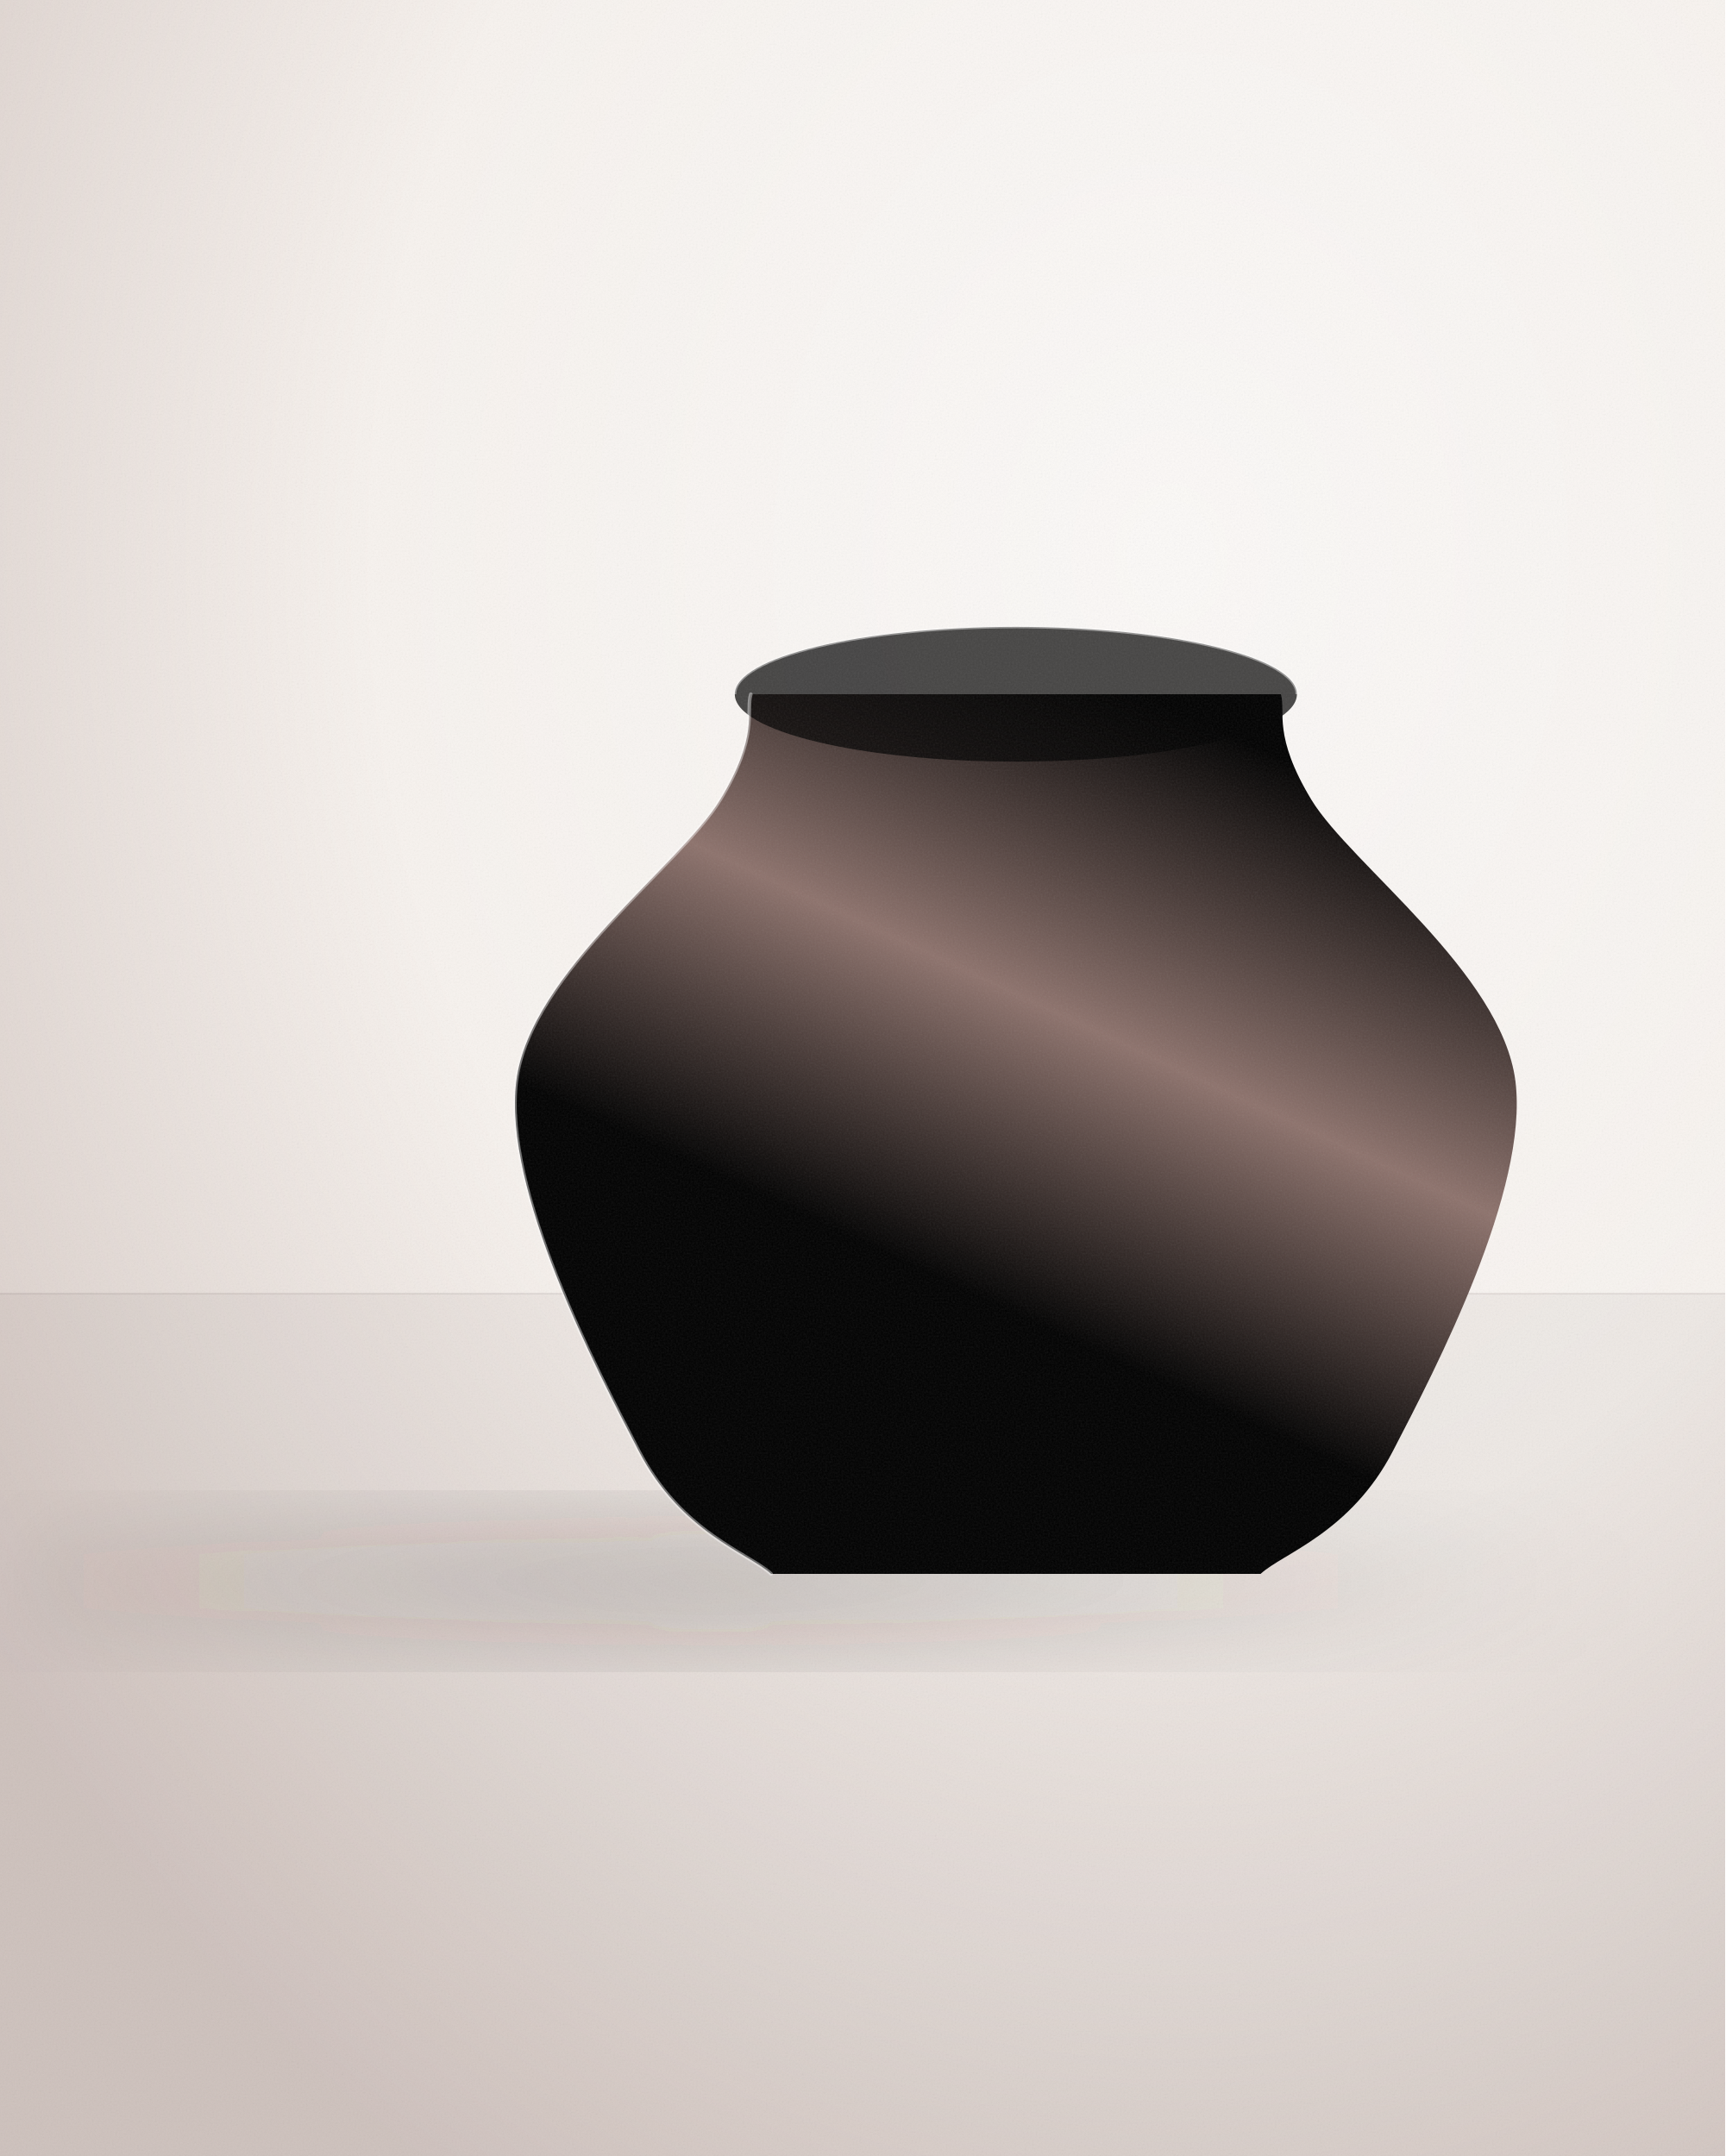
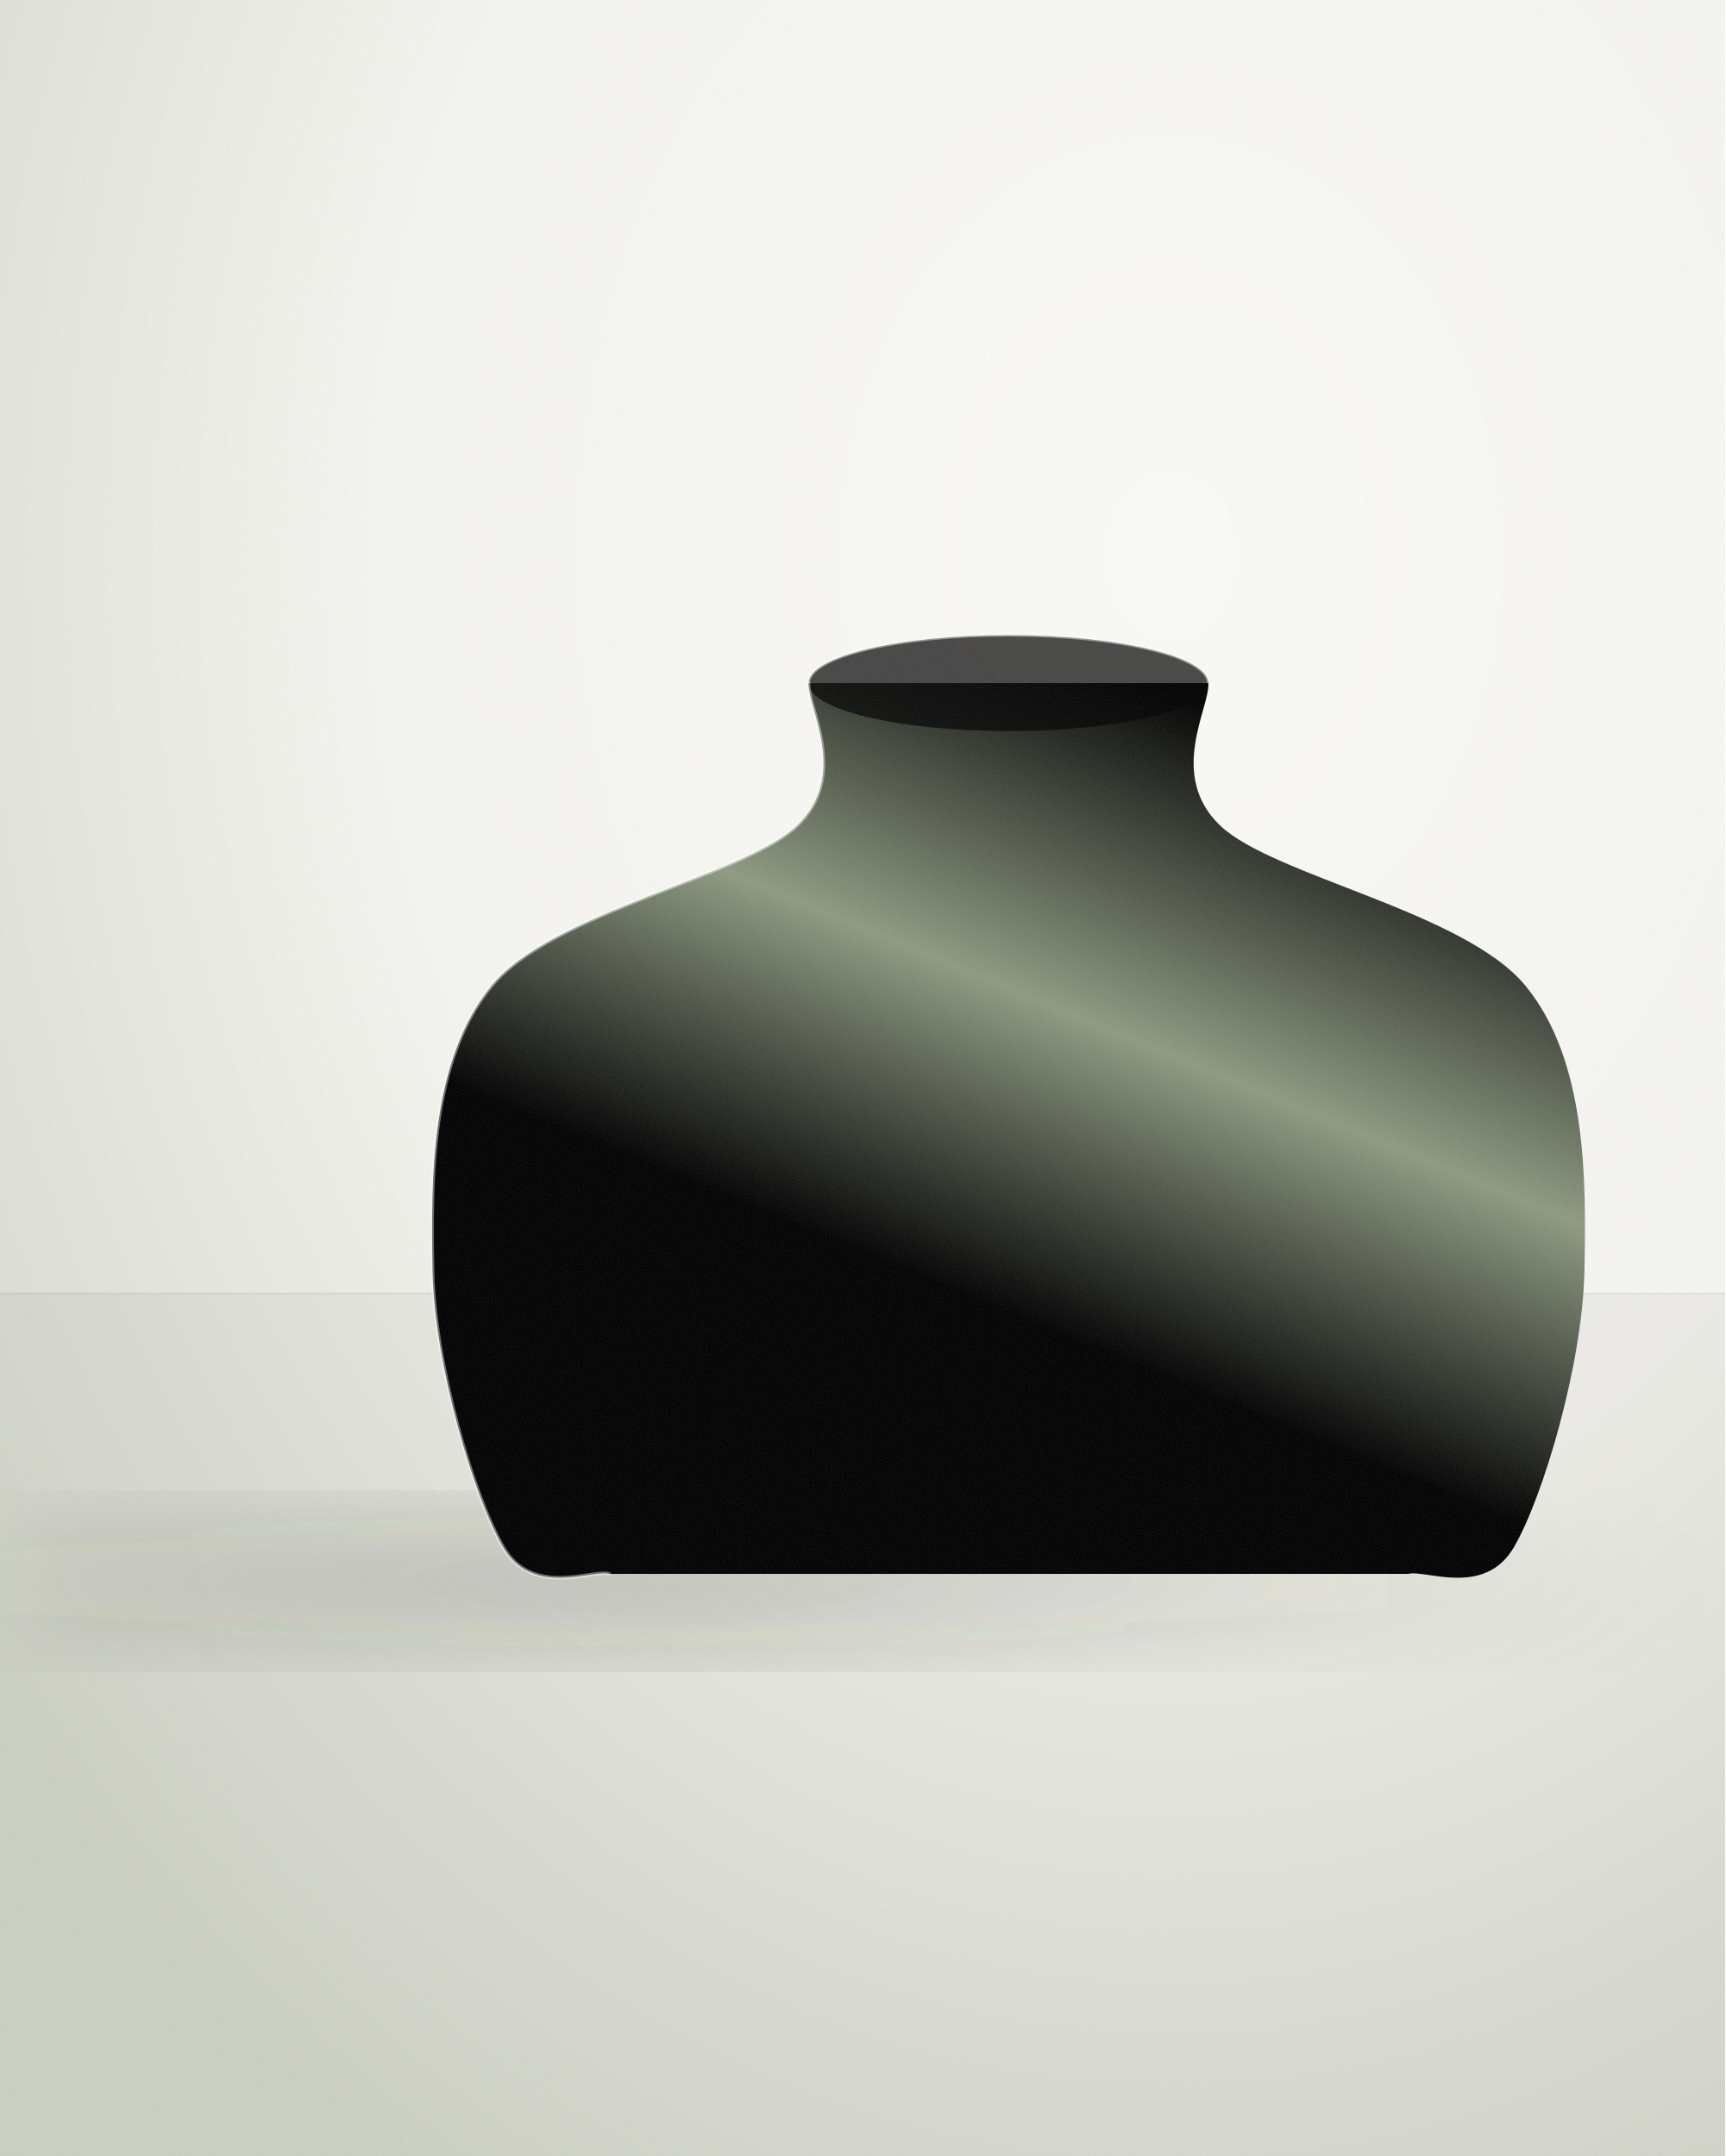
<svg xmlns="http://www.w3.org/2000/svg" viewBox="0 0 960 1200" width="960" height="1200" preserveAspectRatio="xMidYMid slice" role="img">
  <defs>
    <radialGradient id="bg0" cx="68%" cy="26%" r="86%">
-       <stop offset="0%" stop-color="#fbf9f7" />
-       <stop offset="54%" stop-color="#f7f2ee" />
-       <stop offset="100%" stop-color="#d5c9c4" />
+       <stop offset="0%" stop-color="#fbfbf8" />
+       <stop offset="54%" stop-color="#f6f5f0" />
+       <stop offset="100%" stop-color="#d4d8cc" />
    </radialGradient>
    <linearGradient id="fm1" x1="73.47%" y1="5.85%" x2="26.53%" y2="94.15%">
-       <stop offset="0%" stop-color="#d435NaN" />
-       <stop offset="36%" stop-color="#8d726c" />
-       <stop offset="68%" stop-color="#251dNaN" />
-       <stop offset="100%" stop-color="#1e18NaN" />
+       <stop offset="0%" stop-color="#d444NaN" />
+       <stop offset="36%" stop-color="#8d9a81" />
+       <stop offset="68%" stop-color="#2226NaN" />
+       <stop offset="100%" stop-color="#1b1fNaN" />
    </linearGradient>
    <radialGradient id="sd2" cx="50%" cy="50%" r="50%">
-       <stop offset="0%" stop-color="#2c2321" stop-opacity="0.4" />
-       <stop offset="100%" stop-color="#2c2321" stop-opacity="0" />
+       <stop offset="0%" stop-color="#282d24" stop-opacity="0.4" />
+       <stop offset="100%" stop-color="#282d24" stop-opacity="0" />
    </radialGradient>
    <filter id="bl4" x="-25%" y="-25%" width="150%" height="150%">
      <feGaussianBlur stdDeviation="31.2" />
    </filter>
    <filter id="gr3" x="0" y="0" width="100%" height="100%">
      <feTurbulence type="fractalNoise" baseFrequency="1" numOctaves="3" stitchTiles="stitch" seed="7" />
      <feColorMatrix type="saturate" values="0" />
      <feComponentTransfer>
        <feFuncA type="linear" slope="0.24" />
      </feComponentTransfer>
    </filter>
  </defs>
  <rect width="960" height="1200" fill="url(#bg0)" />
-   <path d="M0 720.0H960" stroke="rgba(44,35,33,0.08)" stroke-width="1" />
-   <rect y="720.0" width="960" height="480.0" fill="rgba(44,35,33,0.05)" />
-   <ellipse cx="395.1" cy="880.0" rx="510.6" ry="33.6" fill="url(#sd2)" filter="url(#bl4)" />
-   <path d="M712.8 386.4 C 715.6 396.2, 708.1 409.3, 729.8 445.2 C 751.6 481.1, 835.7 541.4, 843.3 601.8 C 850.9 662.2, 798.9 761.8, 775.2 807.5 C 751.6 853.2, 713.7 864.6, 701.5 876.0 L429.1 876.0 C 416.8 864.6, 379.0 853.2, 355.4 807.5 C 331.7 761.8, 279.7 662.2, 287.3 601.8 C 294.8 541.4, 379.0 481.1, 400.7 445.2 C 422.5 409.3, 414.9 396.2, 417.8 386.4 Z" fill="url(#fm1)" />
-   <ellipse cx="565.3" cy="386.4" rx="156.4" ry="37.5" fill="#1612NaN" opacity="0.72" />
-   <path d="M408.9 386.4 A 156.4 37.5 0 0 1 721.7 386.4" fill="none" stroke="rgba(255,255,255,0.42)" stroke-width="1.6" />
-   <path d="M417.8 386.4 C 414.9 396.2, 422.5 409.3, 400.7 445.2 C 379.0 481.1, 294.8 541.4, 287.3 601.8 C 279.7 662.2, 331.7 761.8, 355.4 807.5 C 379.0 853.2, 416.8 864.6, 429.1 876.0" fill="none" stroke="rgba(255,255,255,0.42)" stroke-width="2" stroke-linecap="round" />
+   <path d="M0 720.0H960" stroke="rgba(40,45,36,0.08)" stroke-width="1" />
+   <rect y="720.0" width="960" height="480.0" fill="rgba(40,45,36,0.05)" />
+   <ellipse cx="365.0" cy="880.0" rx="588.7" ry="33.6" fill="url(#sd2)" filter="url(#bl4)" />
+   <path d="M672.4 380.2 C 673.5 393.4, 649.5 431.4, 679.0 459.5 C 708.4 487.6, 815.2 507.4, 849.0 548.8 C 882.8 590.1, 882.8 655.4, 881.7 707.4 C 880.6 759.5, 858.8 833.0, 842.5 861.1 C 826.1 889.2, 793.4 873.5, 783.6 876.0 L338.9 876.0 C 329.0 873.5, 296.3 889.2, 280.0 861.1 C 263.6 833.0, 241.8 759.5, 240.7 707.4 C 239.7 655.4, 239.7 590.1, 273.4 548.8 C 307.2 507.4, 414.1 487.6, 443.5 459.5 C 472.9 431.4, 449.0 393.4, 450.0 380.2 Z" fill="url(#fm1)" />
+   <ellipse cx="561.2" cy="380.2" rx="111.2" ry="26.7" fill="#1417NaN" opacity="0.72" />
+   <path d="M450.0 380.2 A 111.2 26.7 0 0 1 672.4 380.2" fill="none" stroke="rgba(255,255,255,0.42)" stroke-width="1.6" />
+   <path d="M450.0 380.2 C 449.0 393.4, 472.9 431.4, 443.5 459.5 C 414.1 487.6, 307.2 507.4, 273.4 548.8 C 239.7 590.1, 239.7 655.4, 240.7 707.4 C 241.8 759.5, 263.6 833.0, 280.0 861.1 C 296.3 889.2, 329.0 873.5, 338.9 876.0" fill="none" stroke="rgba(255,255,255,0.42)" stroke-width="2" stroke-linecap="round" />
  <rect width="960" height="1200" filter="url(#gr3)" opacity=".4" />
</svg>
